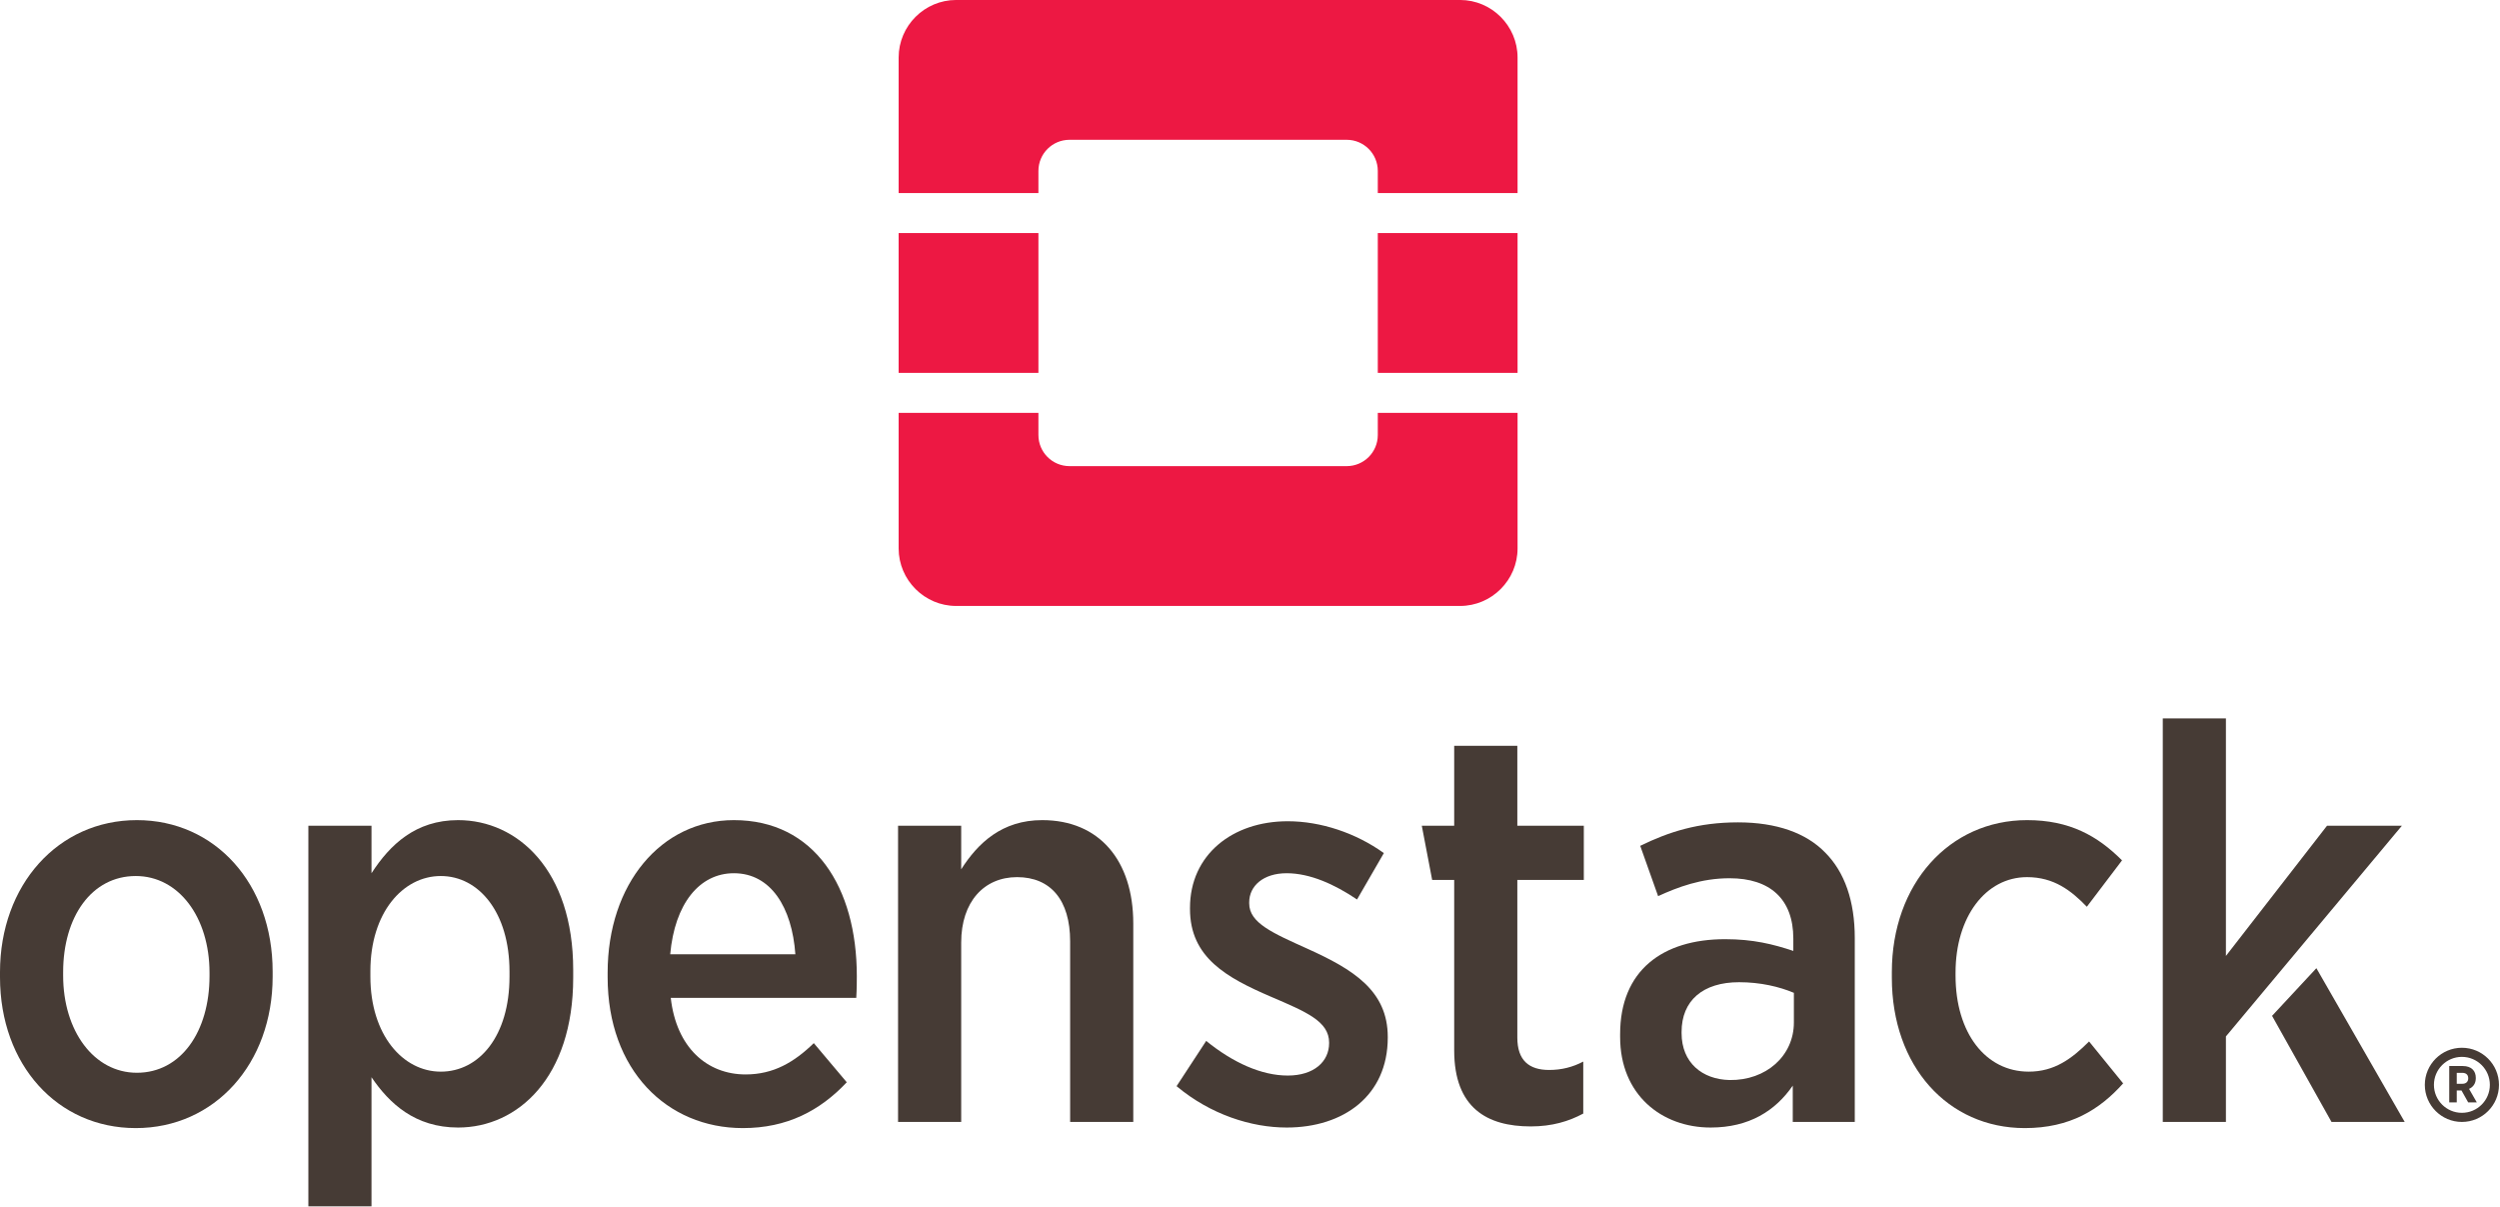
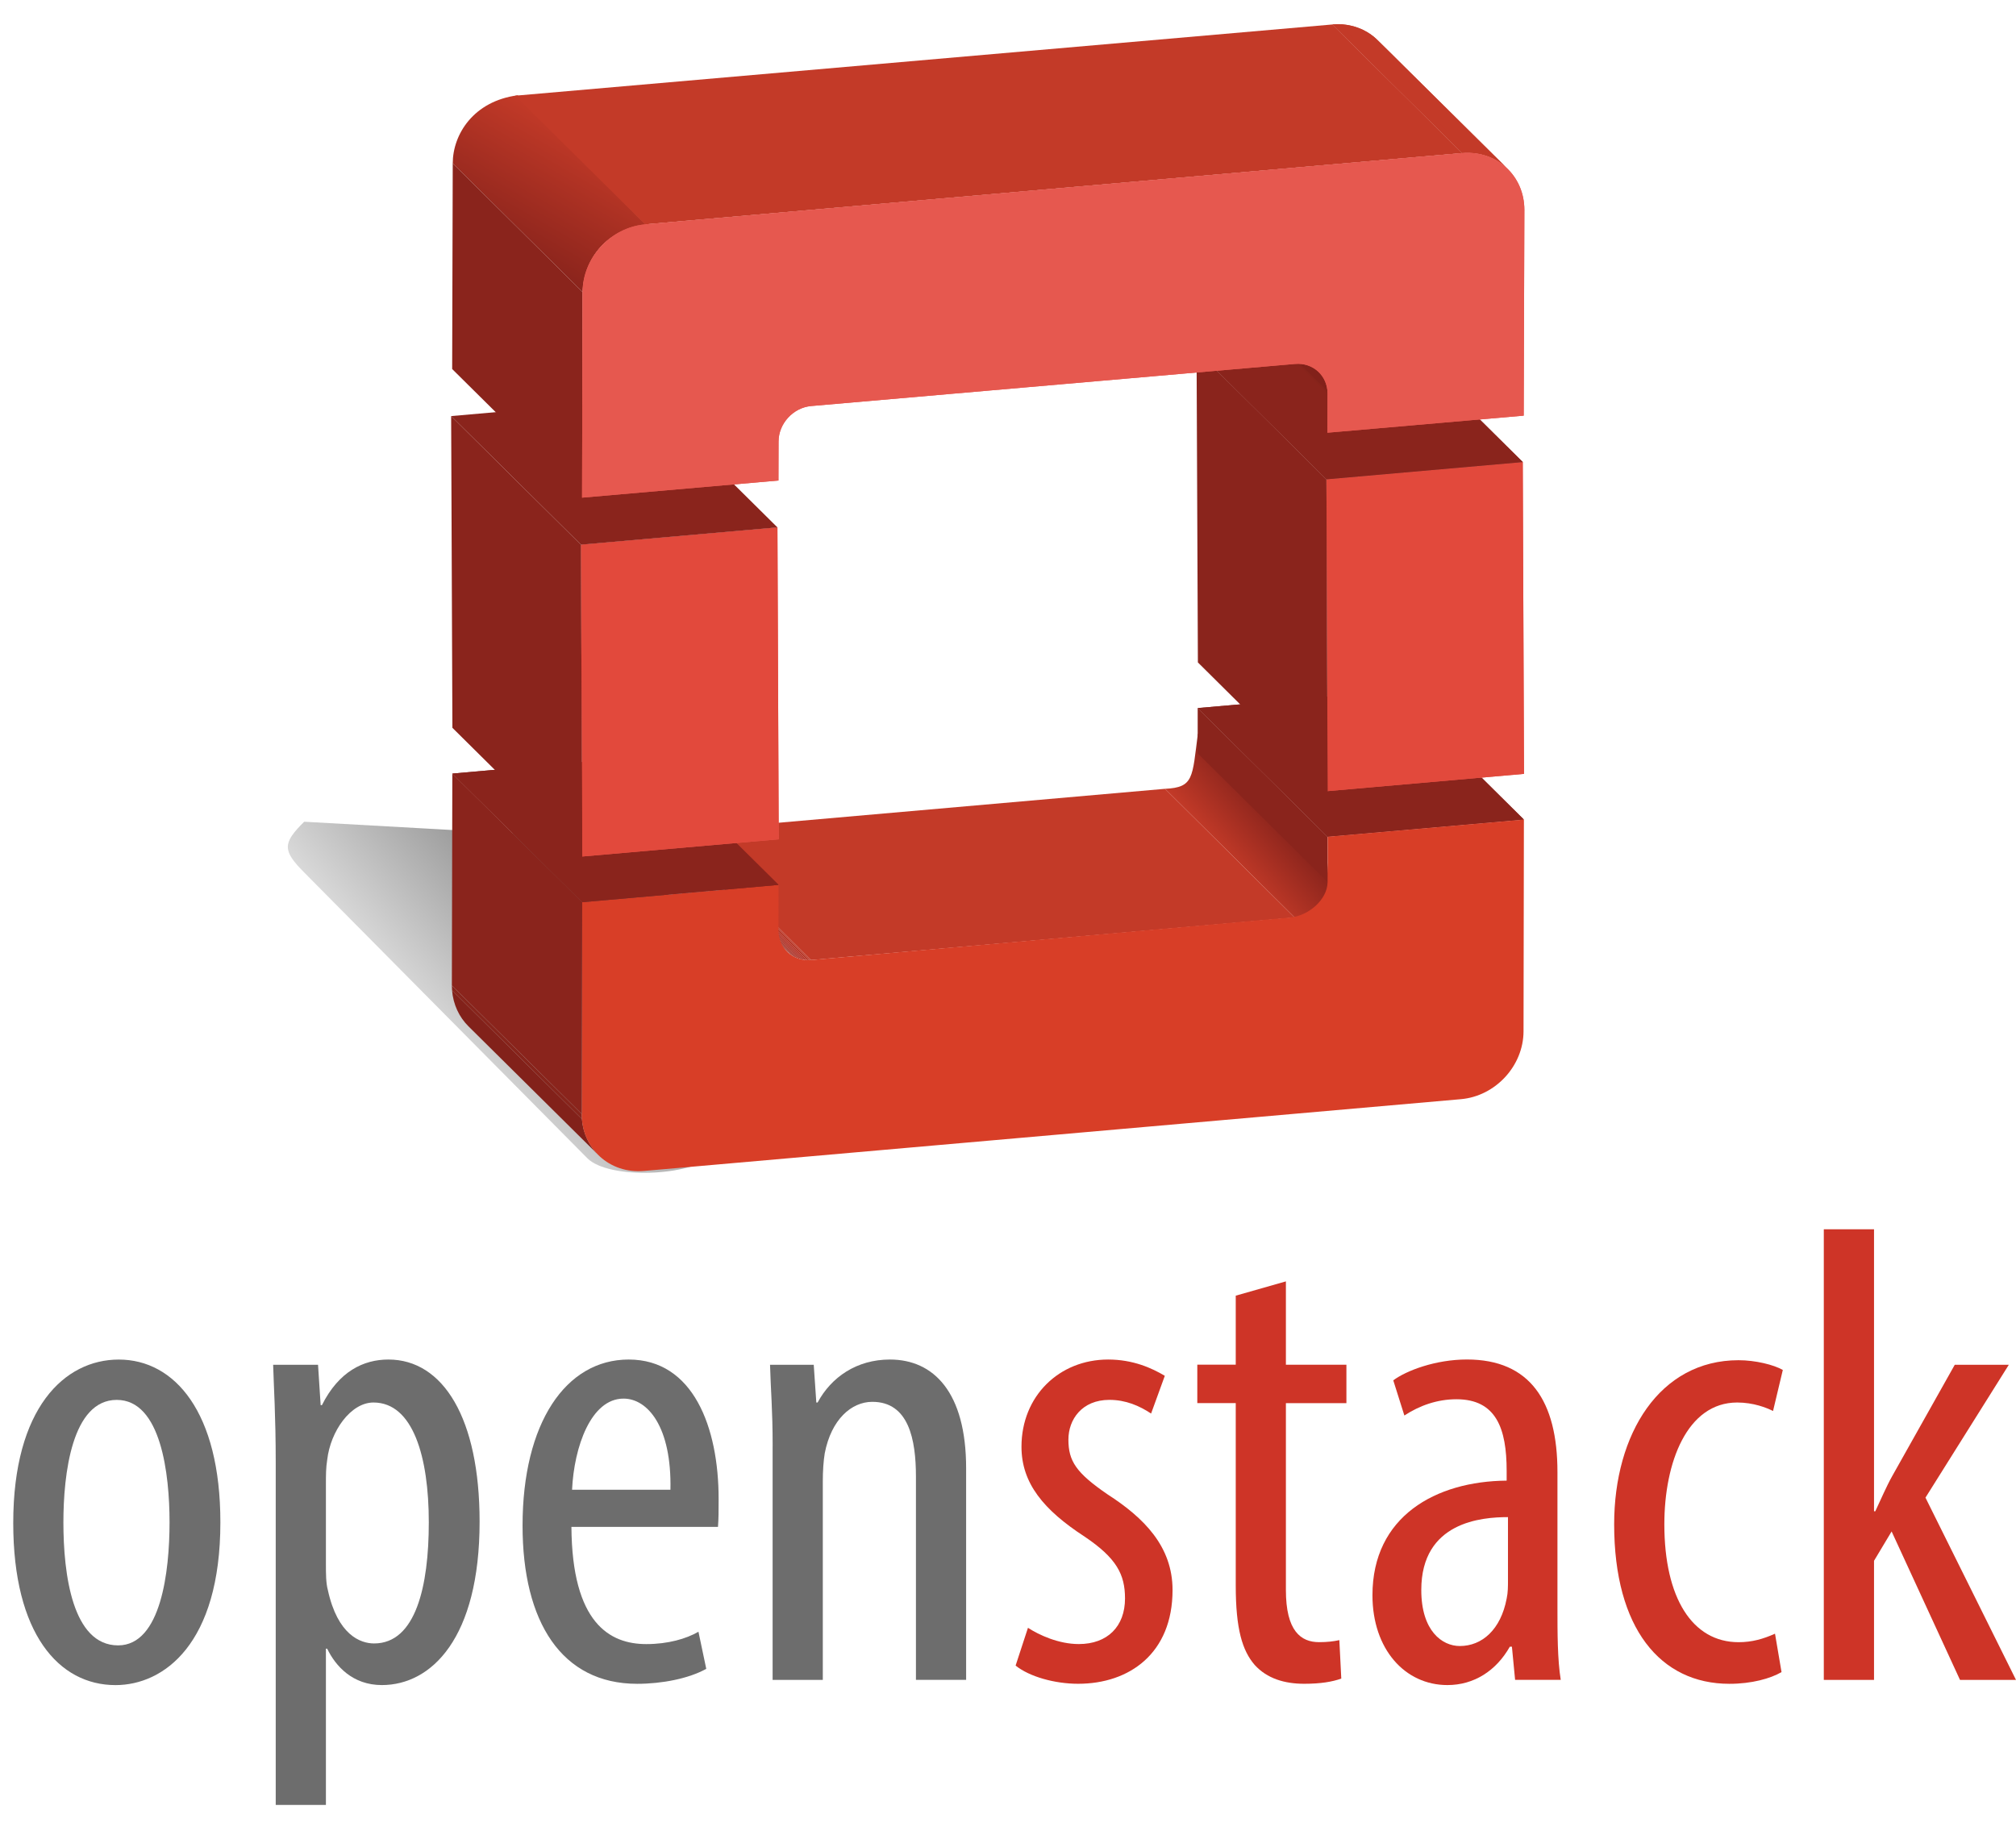
- <svg xmlns="http://www.w3.org/2000/svg" id="svg2" version="1.1" xml:space="preserve" width="586.662" height="283.087" viewBox="0 0 586.662 283.087">
-   <defs id="defs6" />
-   <g id="g10" transform="matrix(1.25,0,0,-1.25,0,283.0875)">
-     <g id="g12" transform="scale(0.1,0.1)">
-       <path d="m 4623.62,175.559 c -28.97,0 -52.53,23.562 -52.53,52.519 0,28.973 23.56,52.531 52.53,52.531 28.96,0 52.52,-23.558 52.52,-52.531 0,-28.957 -23.56,-52.519 -52.52,-52.519 z m 69.63,52.519 c 0,38.402 -31.24,69.641 -69.63,69.641 -38.4,0 -69.64,-31.239 -69.64,-69.641 0,-38.387 31.24,-69.629 69.64,-69.629 38.39,0 69.63,31.242 69.63,69.629" style="fill:#463b35;fill-opacity:1;fill-rule:nonzero;stroke:none" id="path14" />
-       <path d="m 4635.5,240.32 c 0,-6.14 -3.9,-10.242 -11.12,-10.242 l -10.42,0 0,20.57 10.14,0 c 7.21,0 11.4,-3.418 11.4,-10.226 l 0,-0.102 z m 14.24,0.391 0,0.391 c 0,6.718 -2.05,12.078 -5.76,15.789 -4.29,4.289 -10.62,6.531 -18.51,6.531 l -25.64,0 0,-68.231 14.13,0 0,22.411 8.87,0 12.57,-22.411 16.19,0 -14.53,25.34 c 7.51,3.309 12.68,9.848 12.68,20.18" style="fill:#463b35;fill-opacity:1;fill-rule:nonzero;stroke:none" id="path16" />
-       <path d="m 118.57,433.359 0,6.289 c 0,103.903 53.516,180.481 136.41,180.481 80.793,0 138.508,-77.641 138.508,-181.52 l 0,-6.289 c 0,-103.879 -53.515,-181.531 -136.41,-181.531 -80.801,0 -138.508,78.691 -138.508,182.57 z m 393.481,-2.089 0,9.449 C 512.051,605.461 403.98,725.07 257.078,725.07 109.125,725.07 0,603.352 0,439.648 l 0,-9.429 C 0,265.48 108.078,146.91 254.98,146.91 c 147.946,0 257.071,120.668 257.071,284.36" style="fill:#463b35;fill-opacity:1;fill-rule:nonzero;stroke:none" id="path18" />
-       <path d="m 695.609,431.27 0,10.492 c 0,109.129 60.864,178.367 132.207,178.367 71.356,0 129.067,-68.199 129.067,-179.41 l 0,-9.449 c 0,-111.231 -56.664,-178.391 -129.067,-178.391 -71.343,0 -132.207,69.269 -132.207,178.391 z m 380.901,-2.11 0,14.692 c 0,187.839 -104.936,281.218 -216.158,281.218 -79.75,0 -128.02,-46.172 -162.641,-99.691 l 0,89.199 -118.57,0 0,-714.578 118.57,0 0,242.391 c 33.574,-49.309 81.848,-94.43 162.641,-94.43 112.265,0 216.158,94.43 216.158,281.199" style="fill:#463b35;fill-opacity:1;fill-rule:nonzero;stroke:none" id="path20" />
-       <path d="m 1378.32,625.379 c 69.26,0 109.13,-64 115.43,-152.141 l -235.04,0 c 8.39,94.434 54.56,152.141 119.61,152.141 z m 211.96,-392.438 -61.91,73.469 c -36.72,-35.68 -75.55,-58.769 -128.01,-58.769 -72.4,0 -130.12,50.371 -140.61,143.75 l 348.37,0 c 1.04,16.789 1.04,33.589 1.04,40.929 0,166.828 -79.74,292.75 -230.84,292.75 -136.41,0 -237.14,-119.609 -237.14,-286.461 l 0,-8.39 c 0,-174.18 111.22,-283.309 253.94,-283.309 82.89,0 144.8,32.531 195.16,86.031" style="fill:#463b35;fill-opacity:1;fill-rule:nonzero;stroke:none" id="path22" />
-       <path d="m 1957.34,725.07 c -75.55,0 -120.67,-43.031 -152.15,-92.34 l 0,81.848 -118.57,0 0,-556.129 118.57,0 0,336.821 c 0,76.601 43.02,122.769 104.93,122.769 62.96,0 99.68,-43.008 99.68,-120.66 l 0,-338.93 118.57,0 0,372.5 c 0,118.571 -64.01,194.121 -171.03,194.121" style="fill:#463b35;fill-opacity:1;fill-rule:nonzero;stroke:none" id="path24" />
-       <path d="m 2606.33,316.898 0,1.051 c 0,87.09 -65.07,126.949 -151.11,165.781 -65.05,29.391 -109.12,48.258 -109.12,84.989 l 0,2.109 c 0,30.434 26.23,54.551 70.3,54.551 44.07,0 90.24,-20.988 132.21,-49.309 l 50.37,87.102 c -52.46,37.758 -118.57,59.789 -180.48,59.789 -103.88,0 -183.62,-62.949 -183.62,-162.629 l 0,-2.113 c 0,-91.27 69.25,-129.059 152.14,-164.719 66.1,-28.34 109.13,-46.168 109.13,-86.051 l 0,-1.039 c 0,-34.629 -28.33,-60.859 -77.65,-60.859 -49.31,0 -102.83,24.14 -153.19,65.039 l -55.62,-84.981 c 64.01,-53.507 140.61,-77.648 206.71,-77.648 107.03,0 189.93,59.82 189.93,168.937" style="fill:#463b35;fill-opacity:1;fill-rule:nonzero;stroke:none" id="path26" />
-       <path d="m 2973.47,174.191 0,97.59 c -19.94,-10.5 -40.92,-15.742 -64.01,-15.742 -37.78,0 -59.81,17.832 -59.81,60.859 l 0,295.891 124.87,0 0,101.789 -124.87,0 0,150.051 -118.57,0 0,-150.051 -60.86,0 19.48,-101.789 41.38,0 0,-320.027 c 0,-108.082 61.91,-142.711 143.76,-142.711 39.87,0 71.35,9.449 98.63,24.14" style="fill:#463b35;fill-opacity:1;fill-rule:nonzero;stroke:none" id="path28" />
-       <path d="m 3369.03,345.219 c 0,-62.949 -52.47,-109.117 -120.67,-108.078 -51.41,1.05 -90.23,32.55 -90.23,88.14 l 0,2.11 c 0,58.757 39.86,93.39 108.06,93.39 39.88,0 75.56,-8.402 102.84,-19.941 l 0,-55.621 z m 58.76,318.992 c -35.68,36.719 -91.29,56.66 -163.69,56.66 -74.5,0 -130.11,-17.851 -183.63,-44.082 l 33.58,-94.43 c 36.73,16.789 80.8,33.59 134.31,33.59 75.55,0 119.62,-38.828 119.62,-113.32 l 0,-23.098 c -37.78,12.598 -75.55,22.028 -128.02,22.028 -117.51,0 -197.26,-58.75 -197.26,-178.368 l 0,-5.242 c 0,-108.078 77.65,-169.988 169.99,-169.988 72.4,0 121.71,31.48 154.24,78.687 l 0,-68.199 116.47,0 0,345.223 c 0,69.25 -18.89,123.816 -55.61,160.539" style="fill:#463b35;fill-opacity:1;fill-rule:nonzero;stroke:none" id="path30" />
-       <path d="m 3987.42,230.852 -64,78.687 c -32.53,-32.519 -65.07,-56.66 -113.33,-56.66 -80.8,0 -137.45,72.402 -137.45,180.48 l 0,5.25 c 0,104.942 56.65,179.43 134.31,179.43 50.36,0 82.89,-25.18 112.27,-55.617 l 66.11,87.098 c -46.17,46.171 -98.65,75.55 -178.38,75.55 -145.86,0 -253.94,-119.609 -253.94,-285.422 l 0,-10.488 c 0,-165.789 104.93,-282.25 249.74,-282.25 84.99,0 140.6,34.621 184.67,83.942" style="fill:#463b35;fill-opacity:1;fill-rule:nonzero;stroke:none" id="path32" />
-       <path d="m 4350.33,447.102 -83.23,-89.473 111.64,-199.18 137.45,0 -165.86,288.653" style="fill:#463b35;fill-opacity:1;fill-rule:nonzero;stroke:none" id="path34" />
-       <path d="m 4370.34,714.578 -189.92,-244.5 0,445.973 -118.57,0 0,-757.602 118.57,0 0,160.539 330.53,395.59 -140.61,0" style="fill:#463b35;fill-opacity:1;fill-rule:nonzero;stroke:none" id="path36" />
-       <path d="m 2850.09,1902.24 -262.5,0 0,41.58 c 0,32.27 -26.15,58.42 -58.41,58.42 l -520.55,0 c -32.26,0 -58.41,-26.15 -58.41,-58.42 l 0,-41.58 -262.5,0 0,254.5 c 0,59.4 48.59,108 108,108 l 946.37,0 c 59.4,0 108,-48.6 108,-108 l 0,-254.5" style="fill:#ed1843;fill-opacity:1;fill-rule:nonzero;stroke:none" id="path38" />
-       <path d="m 2742.09,1127.13 -946.37,0 c -59.4,0 -108,48.6 -108,108 l 0,254.5 262.5,0 0,-41.59 c 0,-32.26 26.15,-58.41 58.41,-58.41 l 520.55,0 c 32.26,0 58.41,26.15 58.41,58.41 l 0,41.59 262.5,0 0,-254.5 c 0,-59.4 -48.59,-108 -108,-108" style="fill:#ed1843;fill-opacity:1;fill-rule:nonzero;stroke:none" id="path40" />
-       <path d="m 1687.72,1564.68 262.5,0 0,262.5 -262.5,0 0,-262.5 z" style="fill:#ed1843;fill-opacity:1;fill-rule:nonzero;stroke:none" id="path42" />
-       <path d="m 2587.59,1564.68 262.5,0 0,262.5 -262.5,0 0,-262.5 z" style="fill:#ed1843;fill-opacity:1;fill-rule:nonzero;stroke:none" id="path44" />
+ <svg xmlns="http://www.w3.org/2000/svg" xmlns:xlink="http://www.w3.org/1999/xlink" version="1.1" id="Layer_1" x="0px" y="0px" width="59.37px" height="54.166px" viewBox="0 0 59.37 54.166" enable-background="new 0 0 59.37 54.166" xml:space="preserve">
+   <g>
+     <path fill="#6D6D6D" d="M6.49,44.841c0,3.587-1.669,4.795-3.089,4.795c-1.668,0-3.011-1.515-3.011-4.774   c0-3.396,1.515-4.815,3.107-4.815C5.146,40.046,6.49,41.6,6.49,44.841z M1.867,44.841c0,1.535,0.268,3.625,1.611,3.625   c1.266,0,1.515-2.186,1.515-3.625c0-1.419-0.249-3.606-1.554-3.606C2.117,41.234,1.867,43.422,1.867,44.841z" />
+     <path fill="#6D6D6D" d="M8.12,43.096c0-1.419-0.058-2.244-0.076-2.896h1.322l0.077,1.189h0.038   c0.499-0.997,1.228-1.343,1.957-1.343c1.611,0,2.686,1.727,2.686,4.776c0,3.433-1.42,4.813-2.878,4.813   c-0.862,0-1.362-0.557-1.611-1.072H9.598v4.603H8.12V43.096z M9.598,46.069c0,0.288,0,0.556,0.057,0.767   c0.288,1.324,0.959,1.573,1.362,1.573c1.228,0,1.611-1.688,1.611-3.568c0-1.917-0.46-3.529-1.63-3.529   c-0.671,0-1.266,0.845-1.362,1.689c-0.038,0.229-0.038,0.459-0.038,0.708V46.069z" />
+     <path fill="#6D6D6D" d="M16.828,44.976c0.019,2.84,1.132,3.452,2.206,3.452c0.633,0,1.17-0.153,1.535-0.364l0.23,1.093   c-0.518,0.288-1.305,0.441-2.034,0.441c-2.224,0-3.376-1.822-3.376-4.66c0-3.012,1.266-4.892,3.126-4.892   c1.9,0,2.648,1.995,2.648,4.104c0,0.346,0,0.595-0.019,0.825H16.828z M19.744,43.882c0.039-1.859-0.672-2.685-1.381-2.685   c-0.958,0-1.457,1.418-1.516,2.685H19.744z" />
+     <path fill="#6D6D6D" d="M22.754,42.598c0-1.095-0.057-1.649-0.077-2.398h1.287l0.076,1.112h0.038   c0.403-0.748,1.15-1.266,2.13-1.266c1.285,0,2.244,0.96,2.244,3.204v6.232h-1.478v-5.984c0-1.093-0.21-2.206-1.285-2.206   c-0.615,0-1.208,0.518-1.401,1.516c-0.037,0.23-0.057,0.519-0.057,0.824v5.851h-1.478V42.598z" />
+     <path fill="#CE3427" d="M30.273,47.948c0.326,0.212,0.902,0.479,1.497,0.479c0.844,0,1.361-0.518,1.361-1.343   c0-0.709-0.25-1.188-1.189-1.821c-1.208-0.786-1.86-1.573-1.86-2.648c0-1.495,1.113-2.569,2.552-2.569   c0.729,0,1.284,0.249,1.669,0.48l-0.404,1.111c-0.346-0.229-0.747-0.403-1.228-0.403c-0.806,0-1.207,0.575-1.207,1.171   c0,0.633,0.229,0.979,1.15,1.611c1.073,0.69,1.917,1.535,1.917,2.819c0,1.861-1.266,2.762-2.781,2.762   c-0.69,0-1.438-0.21-1.841-0.536L30.273,47.948z" />
+     <path fill="#CE3427" d="M37.869,37.744v2.455h1.782v1.132h-1.782v5.505c0,1.208,0.441,1.535,0.977,1.535   c0.231,0,0.424-0.021,0.597-0.06l0.057,1.133c-0.268,0.096-0.613,0.153-1.092,0.153c-0.578,0-1.094-0.153-1.459-0.556   c-0.364-0.422-0.557-1.057-0.557-2.34v-5.371H35.26v-1.132h1.132v-2.033L37.869,37.744z" />
+     <path fill="#CE3427" d="M44.619,49.482l-0.094-0.978h-0.061c-0.401,0.709-1.054,1.131-1.839,1.131   c-1.248,0-2.207-1.054-2.207-2.646c0-2.322,1.861-3.358,3.952-3.376v-0.288c0-1.247-0.308-2.109-1.479-2.109   c-0.574,0-1.094,0.191-1.533,0.479l-0.327-1.036c0.386-0.288,1.248-0.614,2.169-0.614c1.86,0,2.666,1.229,2.666,3.317v4.01   c0,0.711,0,1.515,0.097,2.109H44.619z M44.409,44.688c-0.766,0-2.553,0.134-2.553,2.147c0,1.208,0.616,1.65,1.134,1.65   c0.653,0,1.207-0.479,1.381-1.401c0.038-0.172,0.038-0.363,0.038-0.518V44.688z" />
+     <path fill="#CE3427" d="M52.465,49.253c-0.327,0.191-0.882,0.345-1.534,0.345c-2.033,0-3.395-1.631-3.395-4.699   c0-2.665,1.341-4.833,3.663-4.833c0.498,0,1.037,0.134,1.304,0.287l-0.288,1.209c-0.19-0.096-0.575-0.25-1.055-0.25   c-1.477,0-2.146,1.765-2.146,3.587c0,2.169,0.824,3.473,2.186,3.473c0.403,0,0.729-0.097,1.073-0.25L52.465,49.253z" />
+     <path fill="#CE3427" d="M55.189,44.516h0.037c0.173-0.365,0.326-0.729,0.498-1.036l1.843-3.28h1.592l-2.455,3.914l2.666,5.369   h-1.649l-2.014-4.373l-0.518,0.864v3.509H53.71V36.21h1.479V44.516z" />
+   </g>
+   <g>
+     <linearGradient id="SVGID_1_" gradientUnits="userSpaceOnUse" x1="133.168" y1="-304.745" x2="150.967" y2="-306.044" gradientTransform="matrix(0.711 -0.7032 -0.7032 -0.711 -297.5767 -90.3491)">
+       <stop offset="0" style="stop-color:#000000;stop-opacity:0" />
+       <stop offset="1" style="stop-color:#010201" />
+     </linearGradient>
+     <path fill="url(#SVGID_1_)" d="M8.945,25.686c-0.629-0.635-0.624-0.852,0.013-1.481l7.208,0.403   c0.635-0.628,1.713,0.25,2.342,0.888l4.304,3.166c0.629,0.637,2.95,2.234,2.314,2.863l-4.121,2.496   c-0.636,0.63-3.079,0.73-3.708,0.096L8.945,25.686z" />
+     <linearGradient id="SVGID_2_" gradientUnits="userSpaceOnUse" x1="304.456" y1="-328.632" x2="306.111" y2="-327.193" gradientTransform="matrix(1 0 0 -1 -268.5 -303.5)">
+       <stop offset="0" style="stop-color:#C33A28" />
+       <stop offset="0.882" style="stop-color:#8A241C" />
+     </linearGradient>
+     <path fill="url(#SVGID_2_)" d="M34.308,23.235l3.821,3.792c0.916-0.147,1.066-0.609,0.958-1.636l-3.81-3.782l0,0   C35.108,22.911,35.16,23.195,34.308,23.235L34.308,23.235z" />
+     <linearGradient id="SVGID_3_" gradientUnits="userSpaceOnUse" x1="283.565" y1="-310.894" x2="285.596" y2="-307.375" gradientTransform="matrix(1 0 0 -1 -268.5 -303.5)">
+       <stop offset="0" style="stop-color:#8A241C" />
+       <stop offset="1" style="stop-color:#C33A28" />
+     </linearGradient>
+     <path fill="url(#SVGID_3_)" d="M17.157,8.602l-3.824-3.788c0-0.854,0.612-1.837,1.913-2.007l3.781,3.812l0,0   C17.726,6.788,17.198,7.75,17.157,8.602L17.157,8.602z" />
+     <g>
+       <g>
+         <g>
+           <g>
+             <g>
+               <g>
+                 <g enable-background="new    ">
+                   <g>
+                     <g>
+                       <polygon fill="#8A241C" points="39.098,24.648 35.271,20.857 41.053,20.349 44.878,24.142           " />
+                     </g>
+                     <g>
+                       <polygon fill="#8A241C" points="39.098,24.648 35.271,20.857 41.053,20.349 44.878,24.142           " />
+                     </g>
+                   </g>
+                   <g>
+                     <polygon fill="#8A241C" points="39.096,25.981 35.271,22.19 35.271,20.857 39.098,24.648          " />
+                   </g>
+                   <g>
+                     <polygon fill="#C33A28" points="23.883,28.279 20.062,24.486 34.308,23.235 38.129,27.027          " />
+                   </g>
+                   <g enable-background="new    ">
+                     <g>
+                       <defs>
+                         <path id="SVGID_4_" d="M23.184,28.034c-0.059-0.058-0.135-0.131-0.194-0.191c-1.209-1.201-2.421-2.399-3.632-3.602             c0.175,0.174,0.424,0.269,0.705,0.245l3.821,3.793C23.605,28.305,23.358,28.204,23.184,28.034z" />
+                       </defs>
+                       <clipPath id="SVGID_5_">
+                         <use xlink:href="#SVGID_4_" overflow="visible" />
+                       </clipPath>
+                       <g clip-path="url(#SVGID_5_)" enable-background="new    ">
+                         <path fill="#942820" d="M23.184,28.034l-3.827-3.792c0.012,0.014,0.027,0.023,0.04,0.034l3.825,3.793             C23.206,28.056,23.196,28.047,23.184,28.034" />
+                         <path fill="#972920" d="M23.221,28.069l-3.825-3.793c0.02,0.021,0.042,0.037,0.061,0.053l3.824,3.79             C23.26,28.104,23.241,28.084,23.221,28.069" />
+                         <path fill="#9A2C21" d="M23.282,28.118l-3.824-3.79c0.017,0.013,0.037,0.024,0.057,0.035l3.825,3.791             C23.322,28.144,23.302,28.131,23.282,28.118" />
+                         <path fill="#9E2D21" d="M23.339,28.154l-3.825-3.791c0.02,0.014,0.04,0.024,0.059,0.032l3.825,3.792             C23.378,28.179,23.358,28.168,23.339,28.154" />
+                         <path fill="#A22C23" d="M23.398,28.188l-3.825-3.792c0.018,0.01,0.037,0.019,0.055,0.03l3.824,3.788             C23.435,28.204,23.418,28.196,23.398,28.188" />
+                         <path fill="#A72D24" d="M23.452,28.214l-3.824-3.788c0.02,0.004,0.042,0.013,0.059,0.019l3.823,3.791             C23.491,28.227,23.472,28.222,23.452,28.214" />
+                         <path fill="#AB3125" d="M23.509,28.235l-3.823-3.791c0.02,0.006,0.04,0.014,0.059,0.018l3.825,3.789             C23.549,28.248,23.529,28.239,23.509,28.235" />
+                         <path fill="#AE3125" d="M23.57,28.252l-3.825-3.789c0.017,0.006,0.04,0.009,0.062,0.013l3.822,3.789             C23.607,28.261,23.587,28.256,23.57,28.252" />
+                         <path fill="#B13126" d="M23.629,28.265l-3.822-3.789c0.02,0.003,0.04,0.006,0.062,0.008l3.826,3.79             C23.675,28.274,23.648,28.272,23.629,28.265" />
+                         <path fill="#B63327" d="M23.694,28.274l-3.826-3.79c0.023,0.005,0.047,0.005,0.069,0.006l3.825,3.791             C23.737,28.281,23.718,28.279,23.694,28.274" />
+                         <path fill="#B63627" d="M23.763,28.281l-3.825-3.791c0.025,0.001,0.052,0.001,0.076,0.001l3.827,3.79             C23.814,28.281,23.79,28.281,23.763,28.281" />
+                         <path fill="#BB3727" d="M23.841,28.281l-3.827-3.79c0.015-0.002,0.032-0.002,0.047-0.005l3.821,3.793             C23.868,28.281,23.853,28.281,23.841,28.281" />
+                       </g>
+                     </g>
+                   </g>
+                   <g enable-background="new    ">
+                     <g>
+                       <defs>
+                         <path id="SVGID_6_" d="M17.621,34.021l-3.825-3.79c-0.305-0.3-0.489-0.724-0.489-1.202l3.826,3.786             C17.133,33.298,17.315,33.716,17.621,34.021z" />
+                       </defs>
+                       <clipPath id="SVGID_7_">
+                         <use xlink:href="#SVGID_6_" overflow="visible" />
+                       </clipPath>
+                       <g clip-path="url(#SVGID_7_)" enable-background="new    ">
+                         <path fill="#82211A" d="M17.621,34.021l-3.825-3.79c-0.273-0.271-0.45-0.641-0.483-1.061l3.824,3.792             C17.17,33.383,17.347,33.749,17.621,34.021" />
+                         <path fill="#87241B" d="M17.137,32.962l-3.824-3.792c-0.004-0.044-0.004-0.095-0.006-0.142l3.826,3.786             C17.133,32.866,17.136,32.911,17.137,32.962" />
+                       </g>
+                     </g>
+                   </g>
+                   <g>
+                     <path fill="#D83E27" d="M44.878,24.142l-0.011,6.239c-0.003,1.013-0.824,1.906-1.842,1.996l-24.061,2.114           c-1.014,0.089-1.837-0.663-1.832-1.677l0.013-6.24l5.783-0.51l-0.003,1.337c0,0.531,0.428,0.922,0.958,0.877l14.112-1.252           c0.527-0.048,1.095-0.513,1.102-1.046l0.001-1.333L44.878,24.142z" />
+                   </g>
+                   <g>
+                     <g>
+                       <polygon fill="#8A241C" points="17.146,26.575 13.321,22.786 19.105,22.275 22.928,26.065           " />
+                     </g>
+                     <g>
+                       <polygon fill="#8A241C" points="17.146,26.575 13.321,22.786 19.105,22.275 22.928,26.065           " />
+                     </g>
+                   </g>
+                   <g>
+                     <polygon fill="#8A241C" points="17.133,32.814 13.307,29.028 13.321,22.786 17.146,26.575          " />
+                   </g>
+                 </g>
+                 <g enable-background="new    ">
+                   <g>
+                     <g>
+                       <polygon fill="#E6584F" points="44.844,13.61 44.881,22.795 39.098,23.303 39.063,14.118           " />
+                     </g>
+                     <g>
+                       <polygon fill="#E2493C" points="44.844,13.61 44.881,22.795 39.098,23.303 39.063,14.118           " />
+                     </g>
+                   </g>
+                   <g>
+                     <polygon fill="#8A241C" points="39.098,23.303 35.277,19.512 35.238,10.324 39.063,14.118          " />
+                   </g>
+                   <g>
+                     <g>
+                       <polygon fill="#8A241C" points="39.063,14.118 35.238,10.324 41.021,9.82 44.844,13.61           " />
+                     </g>
+                     <g>
+                       <polygon fill="#8A241C" points="39.063,14.118 35.238,10.324 41.021,9.82 44.844,13.61           " />
+                     </g>
+                   </g>
+                 </g>
+                 <g enable-background="new    ">
+                   <g>
+                     <g>
+                       <polygon fill="#E6584F" points="22.895,15.535 22.933,24.722 17.147,25.229 17.108,16.044           " />
+                     </g>
+                     <g>
+                       <polygon fill="#E2493C" points="22.895,15.535 22.933,24.722 17.147,25.229 17.108,16.044           " />
+                     </g>
+                   </g>
+                   <g>
+                     <polygon fill="#8A241C" points="17.147,25.229 13.323,21.438 13.286,12.256 17.108,16.044          " />
+                   </g>
+                   <g>
+                     <polygon fill="#8A241C" points="17.108,16.044 13.286,12.256 19.071,11.747 22.895,15.535          " />
+                   </g>
+                 </g>
+               </g>
+               <g>
+                 <g enable-background="new    ">
+                   <g>
+                     <polygon fill="#8A241C" points="39.091,12.747 35.265,8.959 35.271,7.805 39.096,11.595          " />
+                   </g>
+                   <g enable-background="new    ">
+                     <g>
+                       <defs>
+                         <path id="SVGID_8_" d="M35.014,7.173c1.277,1.264,2.549,2.527,3.821,3.792c0.162,0.157,0.261,0.378,0.261,0.631             l-3.825-3.79C35.271,7.552,35.172,7.332,35.014,7.173z" />
+                       </defs>
+                       <clipPath id="SVGID_9_">
+                         <use xlink:href="#SVGID_8_" overflow="visible" />
+                       </clipPath>
+                       <g clip-path="url(#SVGID_9_)" enable-background="new    ">
+                         <path fill="#87241B" d="M39.096,11.595l-3.825-3.79c0-0.026-0.006-0.048-0.008-0.075l3.826,3.791             C39.091,11.543,39.096,11.572,39.096,11.595" />
+                         <path fill="#82211A" d="M39.089,11.521L35.263,7.73c-0.014-0.222-0.104-0.416-0.249-0.557l3.821,3.791             C38.979,11.106,39.072,11.299,39.089,11.521" />
+                       </g>
+                     </g>
+                   </g>
+                   <g enable-background="new    ">
+                     <g>
+                       <g>
+                         <path id="SVGID_16_" fill="#C33A28" d="M40.58,1.193c0.256,0.249,0.513,0.502,0.763,0.753             c1.022,1.012,2.043,2.023,3.062,3.032c-0.336-0.33-0.813-0.513-1.345-0.47l-3.824-3.788             C39.767,0.674,40.247,0.857,40.58,1.193z" />
+                       </g>
+                       <g>
+                         <defs>
+                           <path id="SVGID_10_" d="M40.58,1.193c0.256,0.249,0.513,0.502,0.763,0.753c1.022,1.012,2.043,2.023,3.062,3.032              c-0.336-0.33-0.813-0.513-1.345-0.47l-3.824-3.788C39.767,0.674,40.247,0.857,40.58,1.193z" />
+                         </defs>
+                         <clipPath id="SVGID_11_">
+                           <use xlink:href="#SVGID_10_" overflow="visible" />
+                         </clipPath>
+                         <g clip-path="url(#SVGID_11_)">
+                           <path fill="#C33A28" d="M39.236,0.721l3.824,3.789c0.023,0,0.051-0.004,0.077-0.004l-3.824-3.789              C39.289,0.716,39.262,0.718,39.236,0.721z" />
+                           <path fill="#C33A28" d="M39.313,0.716l3.824,3.789c0.05-0.004,0.1-0.004,0.146-0.001l-3.821-3.788              C39.415,0.713,39.363,0.713,39.313,0.716z" />
+                           <path fill="#C33A28" d="M39.463,0.716l3.821,3.788c0.046,0.001,0.093,0.004,0.135,0.011l-3.824-3.79              C39.551,0.719,39.509,0.716,39.463,0.716z" />
+                           <path fill="#C33A28" d="M39.595,0.726l3.824,3.79c0.043,0.005,0.083,0.01,0.124,0.019l-3.825-3.793              C39.679,0.736,39.637,0.729,39.595,0.726z" />
+                           <path fill="#C33A28" d="M39.718,0.742l3.825,3.793c0.038,0.004,0.08,0.014,0.118,0.023l-3.825-3.787              C39.797,0.761,39.76,0.752,39.718,0.742z" />
+                           <path fill="#C33A28" d="M39.836,0.771l3.825,3.787c0.036,0.012,0.072,0.021,0.11,0.034l-3.824-3.789              C39.909,0.792,39.875,0.778,39.836,0.771z" />
+                           <path fill="#C33A28" d="M39.947,0.804l3.824,3.789c0.037,0.012,0.073,0.026,0.111,0.041l-3.824-3.789              C40.02,0.83,39.984,0.815,39.947,0.804z" />
+                           <path fill="#C33A28" d="M40.059,0.844l3.824,3.789c0.039,0.016,0.071,0.031,0.108,0.052l-3.825-3.792              C40.131,0.877,40.095,0.857,40.059,0.844z" />
+                           <path fill="#C33A28" d="M40.166,0.893l3.824,3.792c0.039,0.017,0.074,0.038,0.111,0.058l-3.827-3.791              C40.239,0.936,40.202,0.914,40.166,0.893z" />
+                           <path fill="#C33A28" d="M40.274,0.952l3.827,3.792c0.037,0.022,0.073,0.048,0.111,0.074L40.387,1.03              C40.353,1.002,40.313,0.979,40.274,0.952z" />
+                           <path fill="#C33A28" d="M40.387,1.03l3.826,3.789c0.041,0.031,0.079,0.06,0.114,0.09l-3.822-3.785              C40.467,1.087,40.431,1.055,40.387,1.03z" />
+                           <path fill="#C33A28" d="M40.58,1.193c-0.025-0.028-0.05-0.051-0.075-0.07l3.822,3.785              c0.029,0.027,0.052,0.048,0.077,0.071L40.58,1.193z" />
+                         </g>
+                       </g>
+                     </g>
+                   </g>
+                   <g>
+                     <polygon fill="#8A241C" points="17.141,14.66 13.316,10.87 13.333,4.814 17.157,8.602          " />
+                   </g>
+                   <g>
+                     <polygon fill="#C33A28" points="18.998,6.609 15.173,2.819 39.236,0.721 43.061,4.509          " />
+                   </g>
+                   <g>
+                     <g>
+                       <path fill="#E6584F" d="M18.998,6.609l24.063-2.1c1.014-0.084,1.833,0.662,1.831,1.679l-0.02,6.055l-5.781,0.503            l0.005-1.151c0-0.529-0.427-0.921-0.959-0.875l-14.249,1.24c-0.527,0.047-0.96,0.515-0.96,1.045l-0.003,1.149            l-5.784,0.505l0.016-6.058C17.16,7.59,17.985,6.699,18.998,6.609z" />
+                     </g>
+                     <g>
+                       <path fill="#E6584F" d="M18.998,6.609l24.063-2.1c1.014-0.084,1.833,0.662,1.831,1.679l-0.02,6.055l-5.781,0.503            l0.005-1.151c0-0.529-0.427-0.921-0.959-0.875l-14.249,1.24c-0.527,0.047-0.96,0.515-0.96,1.045l-0.003,1.149            l-5.784,0.505l0.016-6.058C17.16,7.59,17.985,6.699,18.998,6.609z" />
+                     </g>
+                   </g>
+                 </g>
+               </g>
+             </g>
+           </g>
+         </g>
+       </g>
    </g>
  </g>
</svg>
